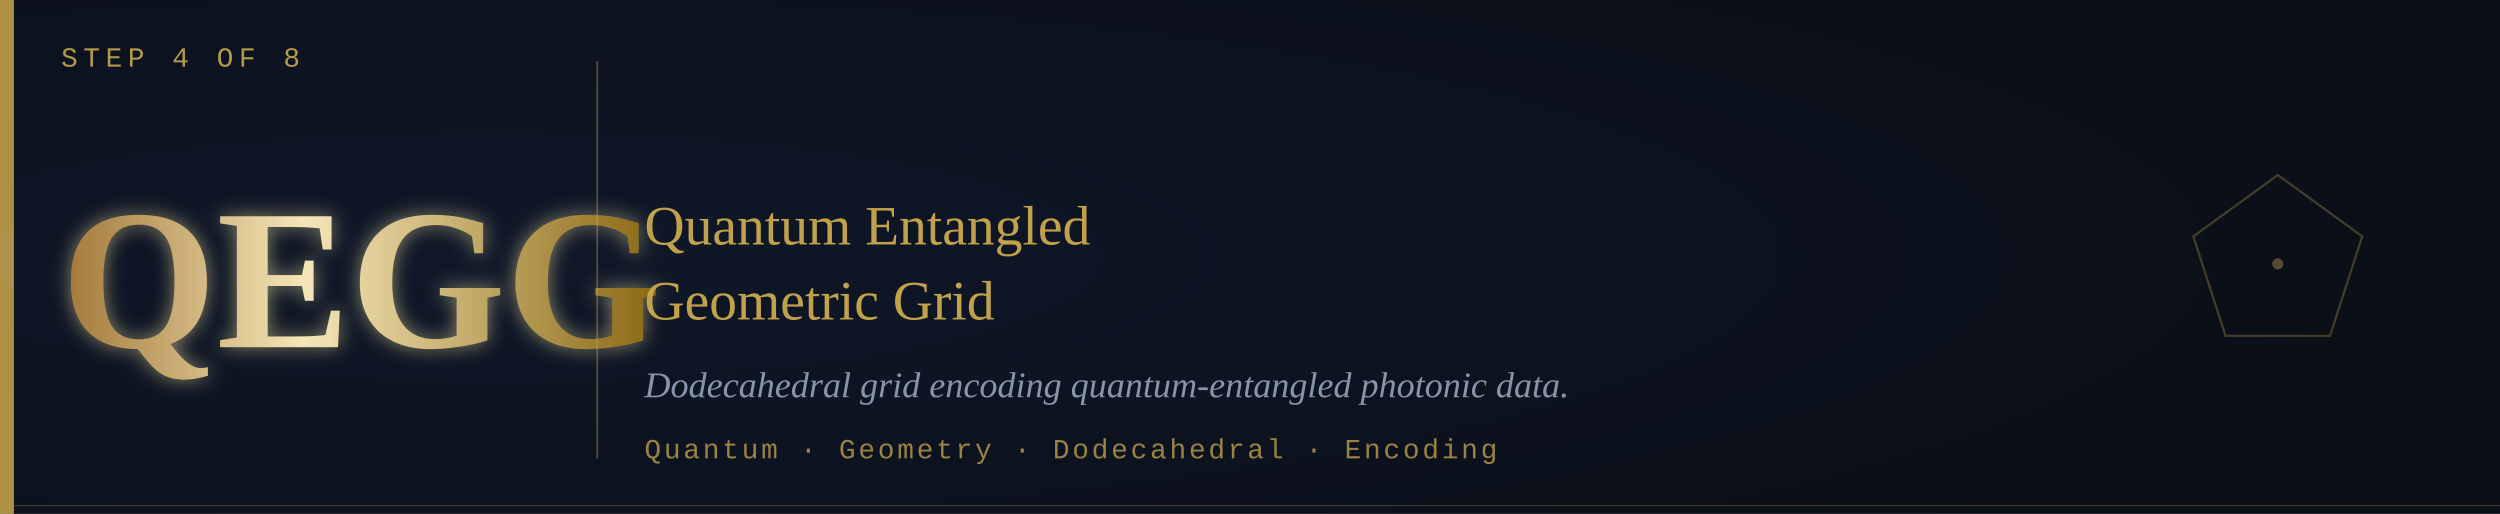
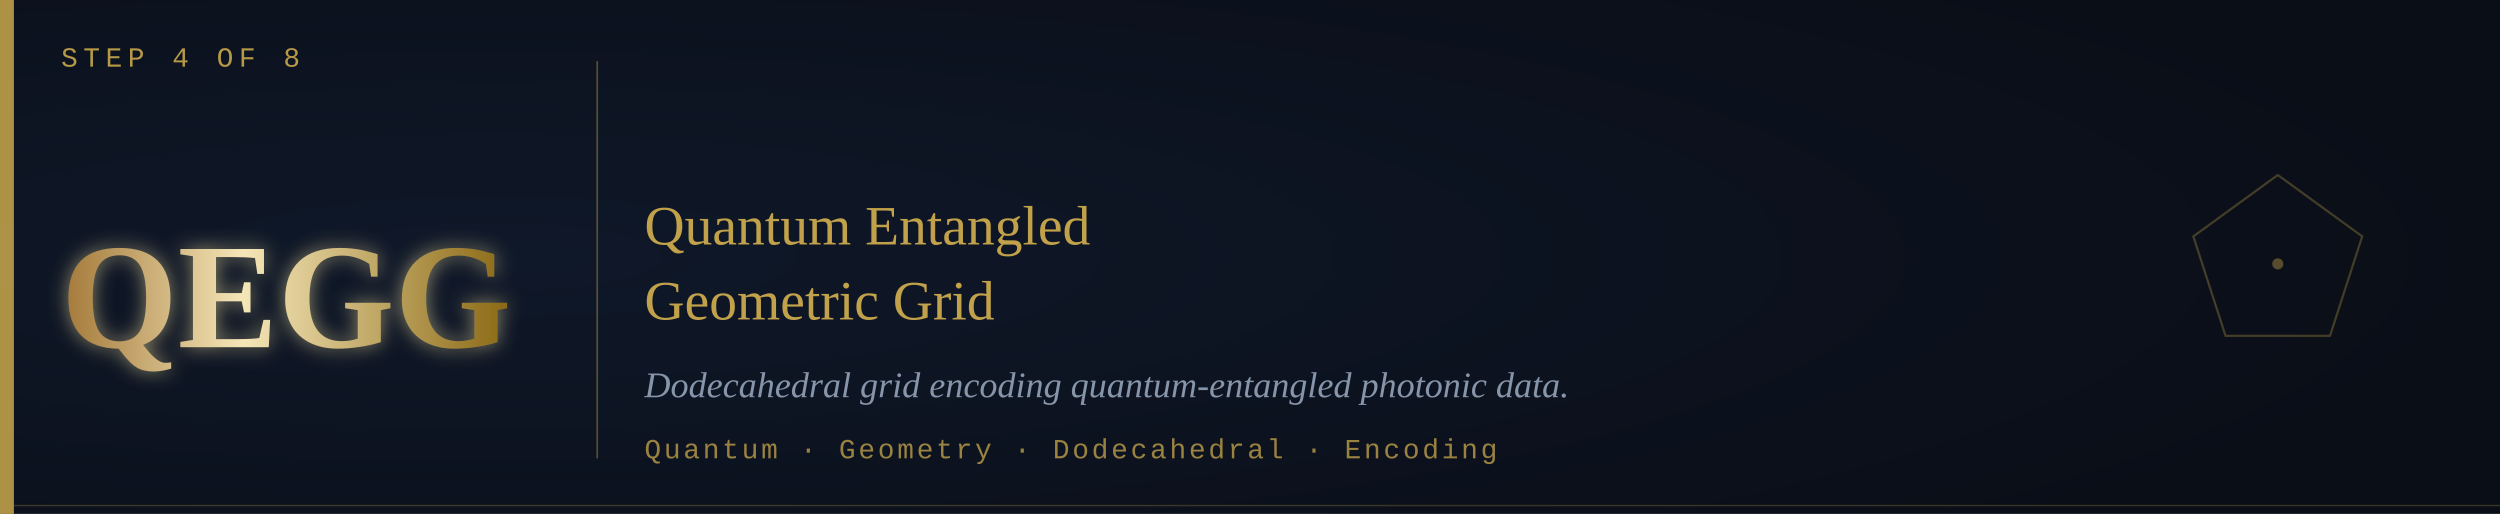
<svg xmlns="http://www.w3.org/2000/svg" viewBox="0 0 900 185" width="900" height="185">
  <defs>
    <radialGradient id="bg" cx="20%" cy="50%" r="80%">
      <stop offset="0%" stop-color="#0F1829" />
      <stop offset="100%" stop-color="#0A0E17" />
    </radialGradient>
    <filter id="tg" x="-40%" y="-40%" width="180%" height="180%">
      <feGaussianBlur in="SourceGraphic" stdDeviation="4" result="b" />
      <feColorMatrix in="b" type="matrix" values="0 0 0 0 0.24 0 0 0 0 0.55 0 0 0 0 0.55 0 0 0 0.7 0" result="tb" />
      <feMerge>
        <feMergeNode in="tb" />
        <feMergeNode in="SourceGraphic" />
      </feMerge>
    </filter>
    <filter id="gg" x="-30%" y="-30%" width="160%" height="160%">
      <feGaussianBlur in="SourceGraphic" stdDeviation="3.5" result="b" />
      <feColorMatrix in="b" type="matrix" values="0 0 0 0 0.79 0 0 0 0 0.66 0 0 0 0 0.30 0 0 0 0.6 0" result="gb" />
      <feMerge>
        <feMergeNode in="gb" />
        <feMergeNode in="SourceGraphic" />
      </feMerge>
    </filter>
    <linearGradient id="gt" x1="0" y1="0" x2="1" y2="0">
      <stop offset="0%" stop-color="#A67C3D" />
      <stop offset="40%" stop-color="#F5E6B8" />
      <stop offset="100%" stop-color="#8B6914" />
    </linearGradient>
  </defs>
  <rect width="900" height="185" fill="url(#bg)" />
  <rect x="0" y="0" width="5" height="185" fill="#C9A84C" opacity="0.85" />
  <line x1="5" y1="182" x2="900" y2="182" stroke="#C9A84C" stroke-width="0.5" opacity="0.25" />
  <text x="22" y="24" font-family="'Courier New',monospace" font-size="10" fill="#C9A84C" letter-spacing="2" opacity="0.9">STEP 4 OF 8</text>
-   <text x="22" y="125" font-family="Georgia,'Times New Roman',serif" font-size="72" font-weight="bold" fill="url(#gt)" filter="url(#gg)">QEGG</text>
+   <text x="22" y="125" font-family="Georgia,'Times New Roman',serif" font-size="54" font-weight="bold" fill="url(#gt)" filter="url(#gg)">QEGG</text>
  <line x1="215" y1="22" x2="215" y2="165" stroke="#C9A84C" stroke-width="0.6" opacity="0.4" />
  <text x="232" y="88" font-family="Georgia,'Times New Roman',serif" font-size="20" fill="#C9A84C" opacity="0.95">Quantum Entangled</text>
  <text x="232" y="115" font-family="Georgia,'Times New Roman',serif" font-size="20" fill="#C9A84C" opacity="0.95">Geometric Grid</text>
  <text x="232" y="143" font-family="Georgia,'Times New Roman',serif" font-size="13" font-style="italic" fill="#94A3B8" opacity="0.9">Dodecahedral grid encoding quantum-entangled photonic data.</text>
  <text x="232" y="165" font-family="'Courier New',monospace" font-size="10" fill="#C9A84C" letter-spacing="1" opacity="0.75">Quantum · Geometry · Dodecahedral · Encoding</text>
  <polygon points="820,63 850.4,85.1 838.8,120.9 801.2,120.9 789.6,85.1" fill="none" stroke="#C9A84C" stroke-width="0.8" opacity="0.3" />
  <circle cx="820" cy="95" r="2" fill="#C9A84C" opacity="0.4" />
</svg>
